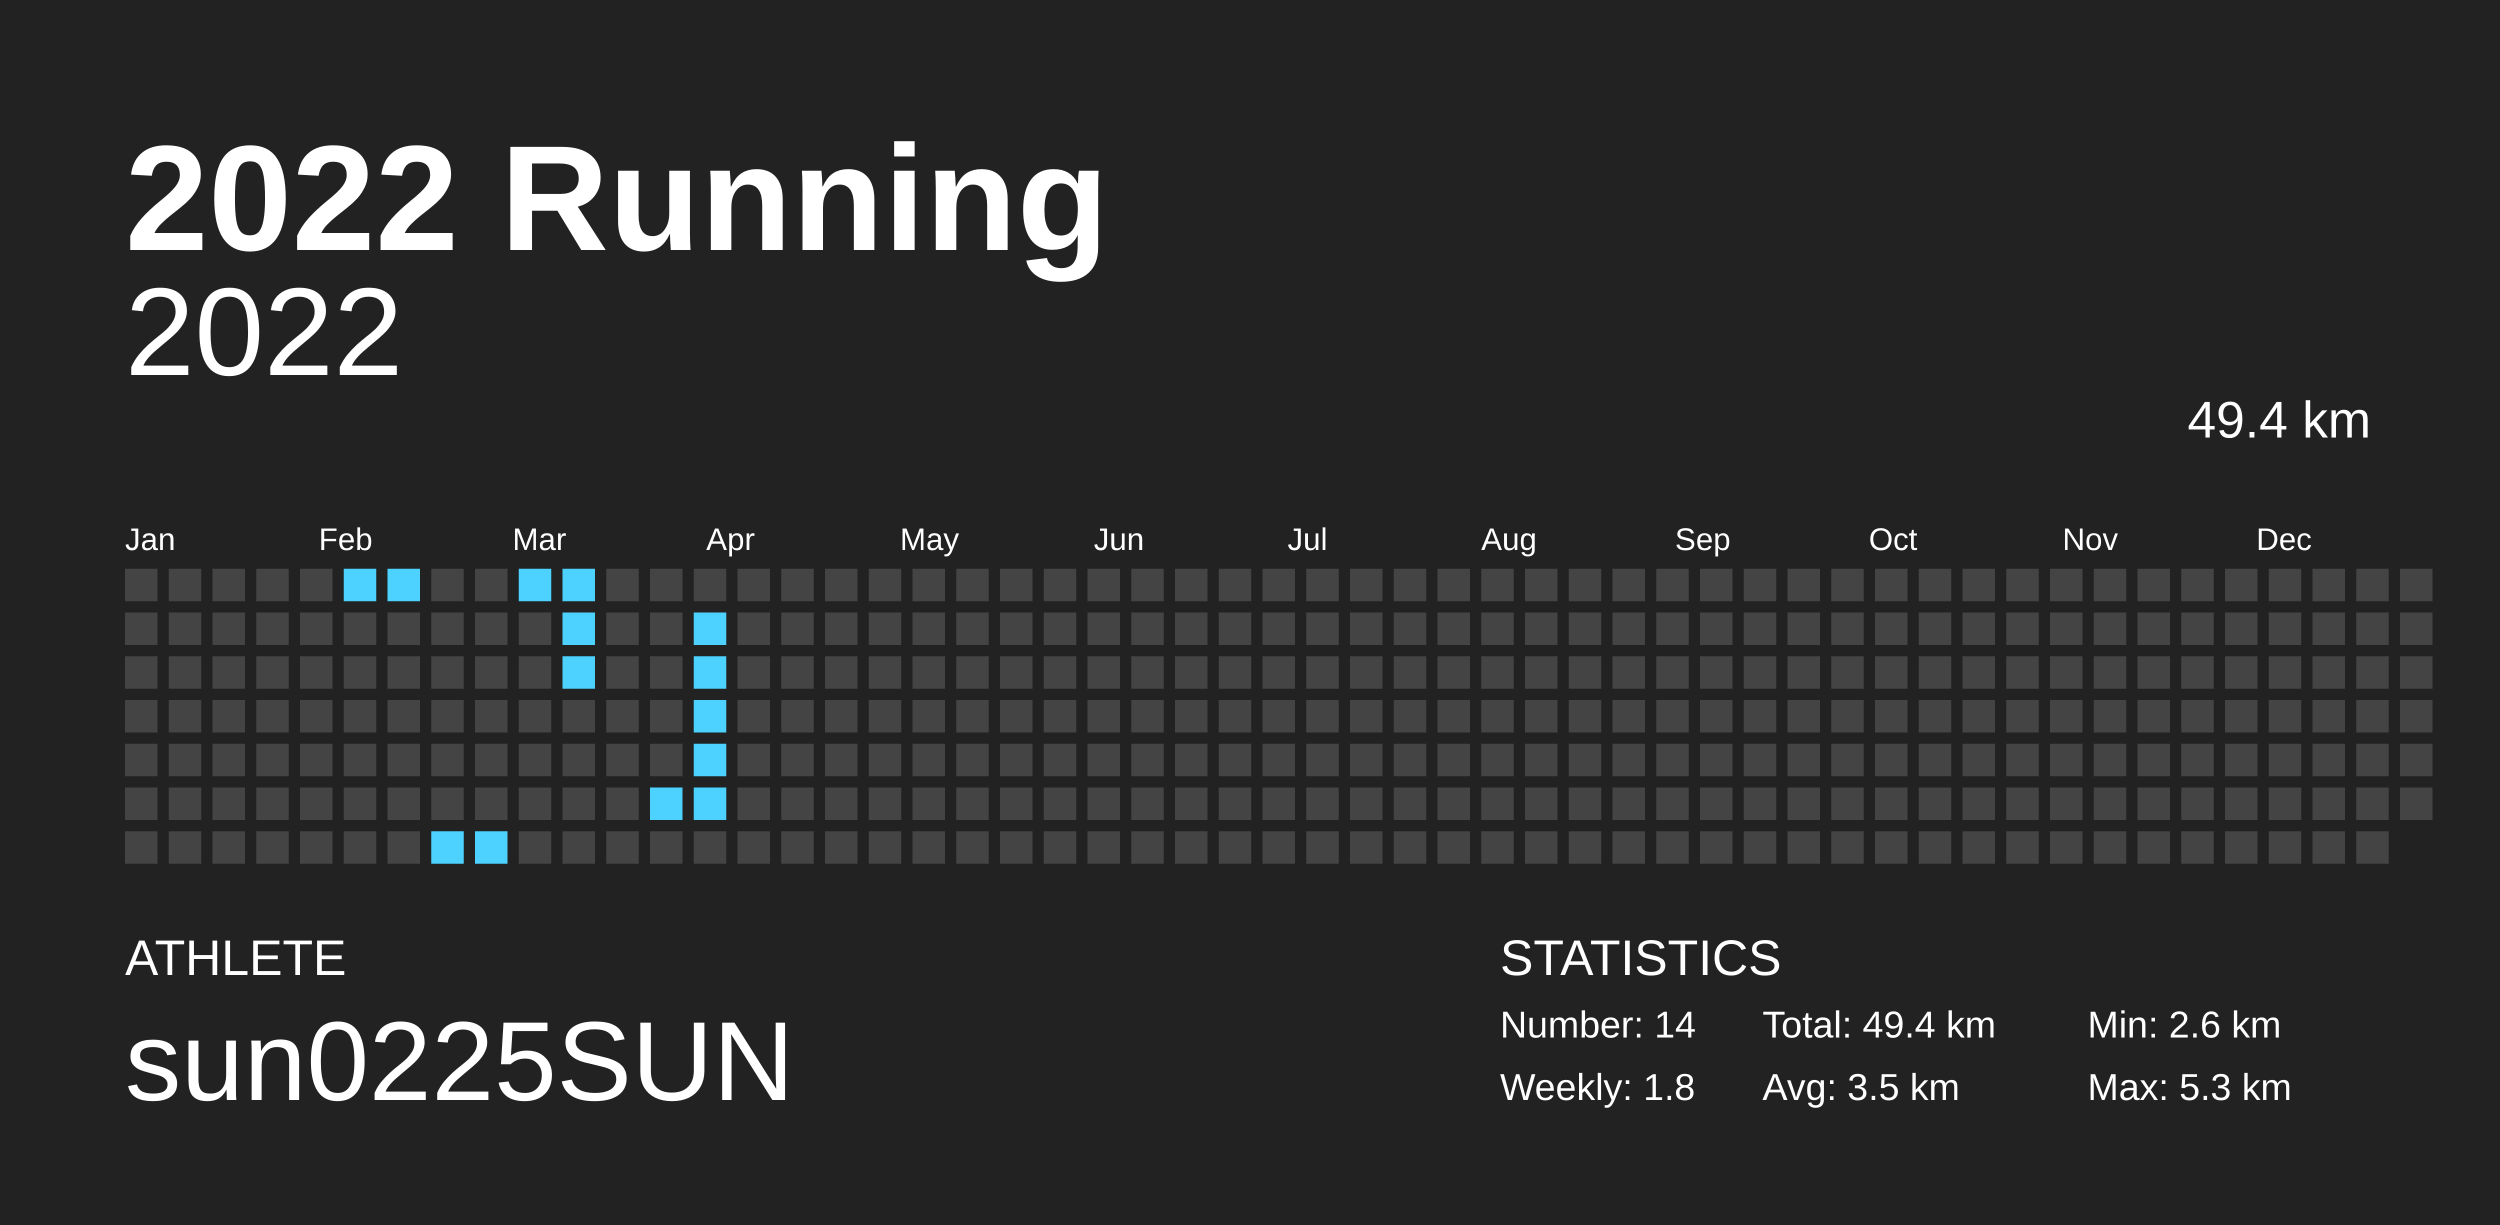
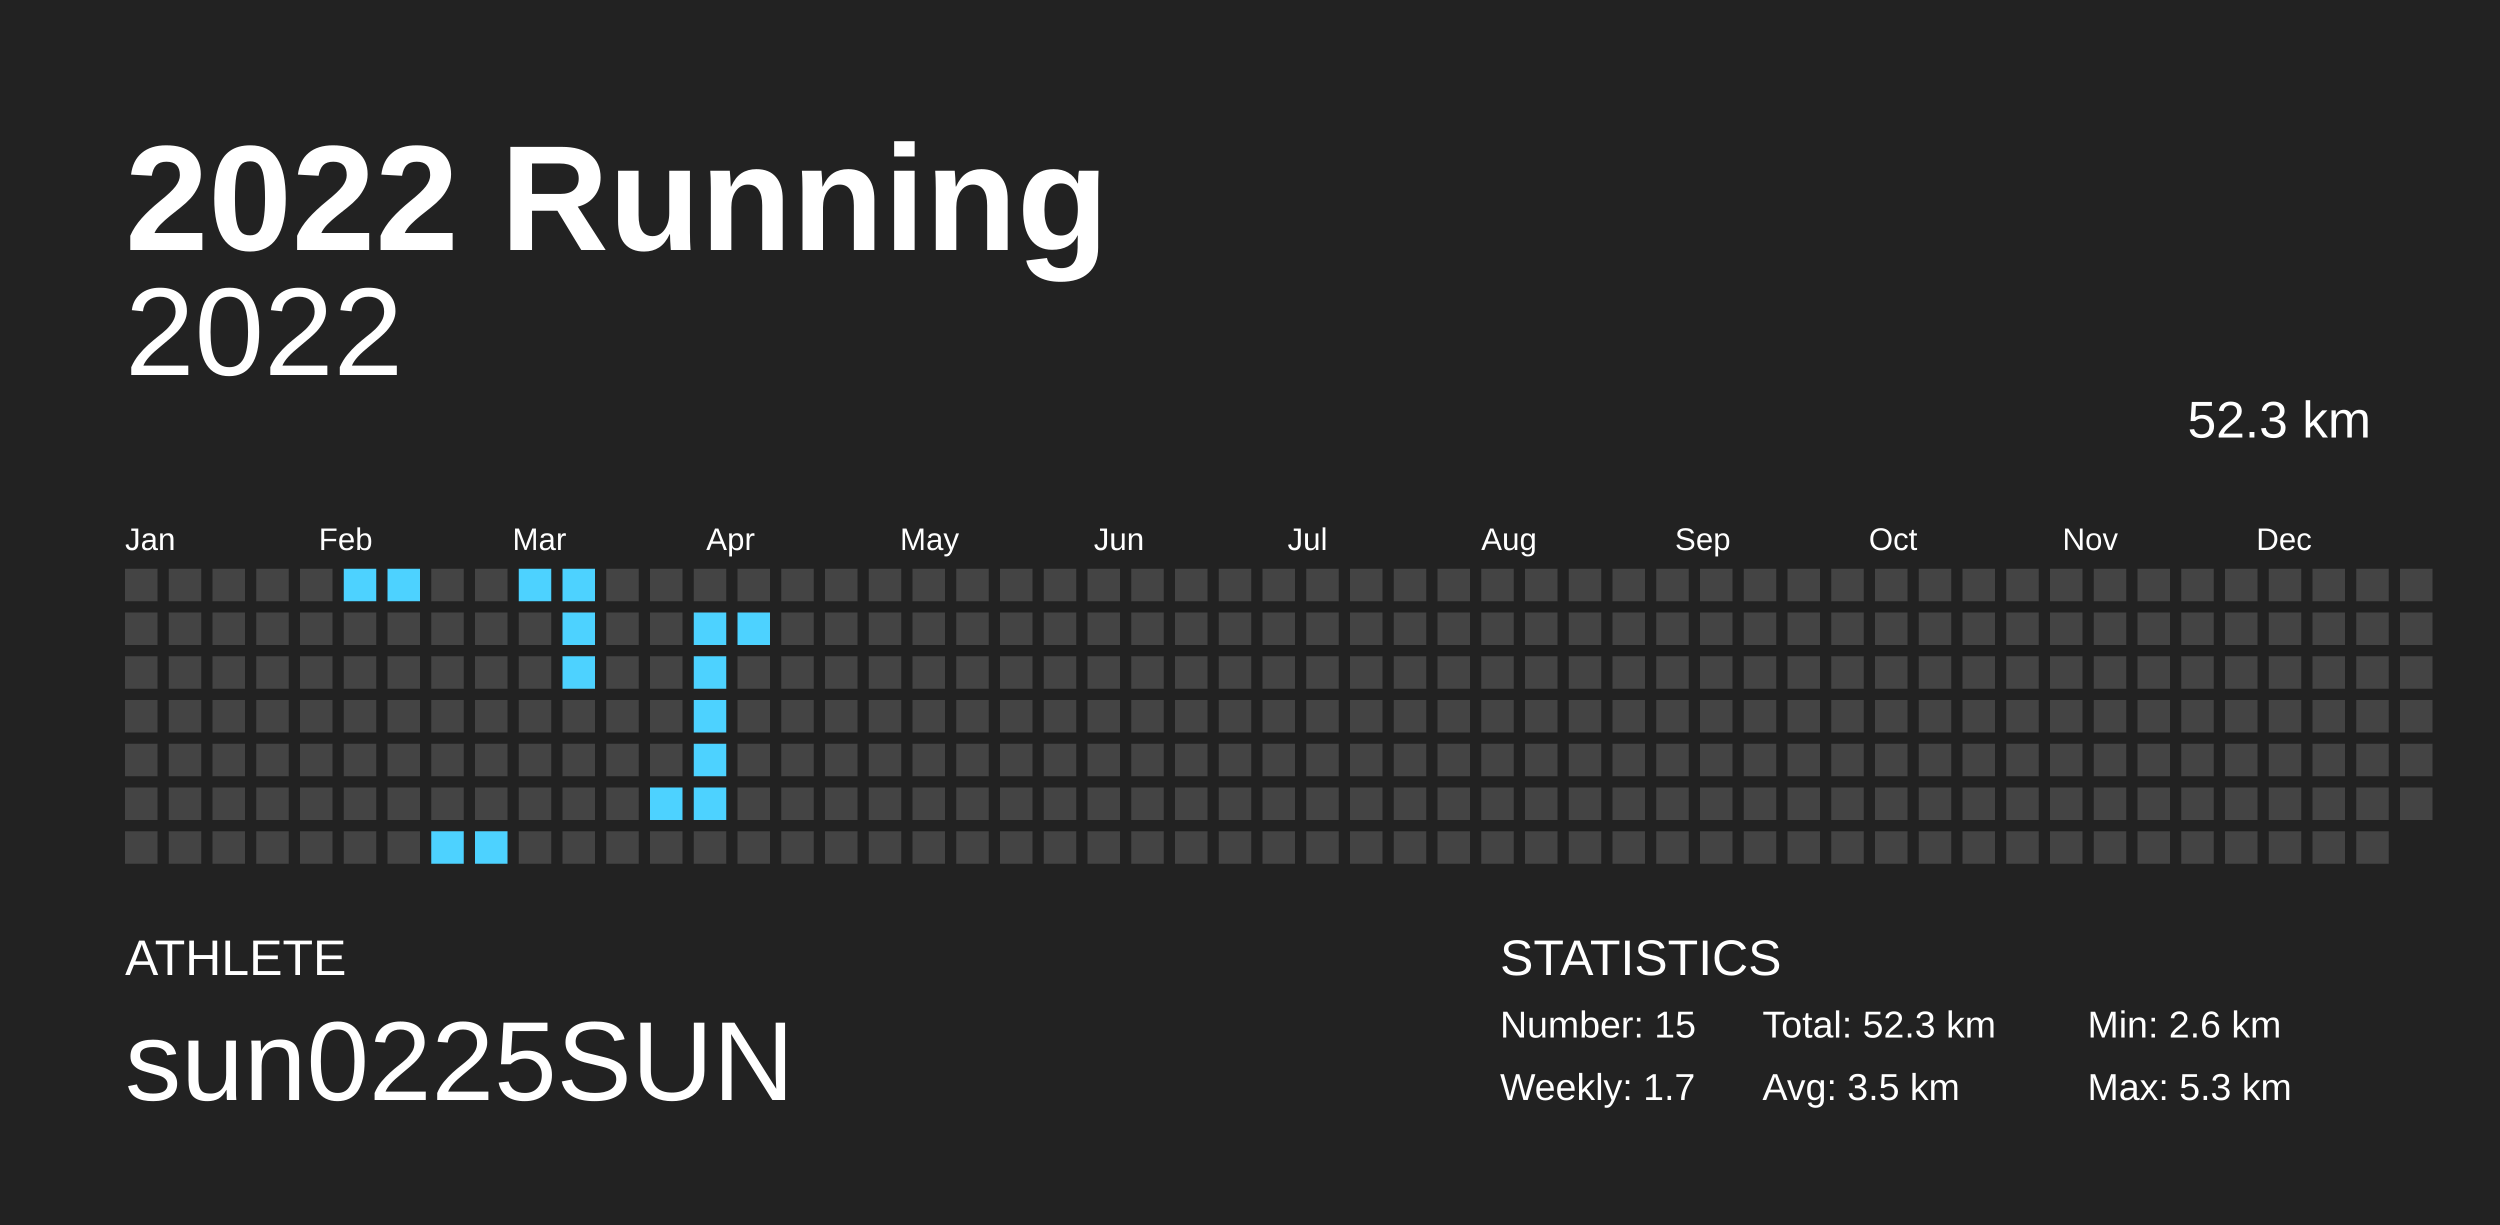
<svg xmlns="http://www.w3.org/2000/svg" baseProfile="full" height="98mm" version="1.1" viewBox="0,0,200,98" width="200mm">
  <defs />
  <rect fill="#222222" height="98" width="200" x="0" y="0" />
  <text fill="#FFFFFF" style="font-size:12px; font-family:Arial; font-weight:bold;" x="10" y="20">2022 Running</text>
  <text fill="#FFFFFF" style="font-size:4px; font-family:Arial" x="10" y="78">ATHLETE</text>
  <text fill="#FFFFFF" style="font-size:9px; font-family:Arial" x="10" y="88">sun0225SUN</text>
  <text fill="#FFFFFF" style="font-size:4px; font-family:Arial" x="120" y="78">STATISTICS</text>
-   <text fill="#FFFFFF" style="font-size:3px; font-family:Arial" x="120" y="83">Number: 14</text>
-   <text fill="#FFFFFF" style="font-size:3px; font-family:Arial" x="120" y="88">Weekly: 1.8</text>
-   <text fill="#FFFFFF" style="font-size:3px; font-family:Arial" x="141" y="83">Total: 49.4 km</text>
+   <text fill="#FFFFFF" style="font-size:3px; font-family:Arial" x="120" y="83">Number: 15</text>
+   <text fill="#FFFFFF" style="font-size:3px; font-family:Arial" x="120" y="88">Weekly: 1.7</text>
+   <text fill="#FFFFFF" style="font-size:3px; font-family:Arial" x="141" y="83">Total: 52.3 km</text>
  <text fill="#FFFFFF" style="font-size:3px; font-family:Arial" x="141" y="88">Avg: 3.5 km</text>
  <text fill="#FFFFFF" style="font-size:3px; font-family:Arial" x="167" y="83">Min: 2.6 km</text>
  <text fill="#FFFFFF" style="font-size:3px; font-family:Arial" x="167" y="88">Max: 5.3 km</text>
  <text alignment-baseline="hanging" fill="#FFFFFF" style="font-size:10.0px; font-family:Arial;" x="10" y="30">2022</text>
-   <text alignment-baseline="hanging" fill="#FFFFFF" style="font-size:4.125px; font-family:Arial;" x="175" y="35">49.4 km</text>
+   <text alignment-baseline="hanging" fill="#FFFFFF" style="font-size:4.125px; font-family:Arial;" x="175" y="35">52.3 km</text>
  <text fill="#FFFFFF" style="font-size:2.5px; font-family:Arial" x="10.0" y="44">Jan</text>
  <text fill="#FFFFFF" style="font-size:2.5px; font-family:Arial" x="25.5" y="44">Feb</text>
  <text fill="#FFFFFF" style="font-size:2.5px; font-family:Arial" x="41.0" y="44">Mar</text>
  <text fill="#FFFFFF" style="font-size:2.5px; font-family:Arial" x="56.5" y="44">Apr</text>
  <text fill="#FFFFFF" style="font-size:2.5px; font-family:Arial" x="72.0" y="44">May</text>
  <text fill="#FFFFFF" style="font-size:2.5px; font-family:Arial" x="87.5" y="44">Jun</text>
  <text fill="#FFFFFF" style="font-size:2.5px; font-family:Arial" x="103.0" y="44">Jul</text>
  <text fill="#FFFFFF" style="font-size:2.5px; font-family:Arial" x="118.5" y="44">Aug</text>
  <text fill="#FFFFFF" style="font-size:2.5px; font-family:Arial" x="134.0" y="44">Sep</text>
  <text fill="#FFFFFF" style="font-size:2.5px; font-family:Arial" x="149.5" y="44">Oct</text>
  <text fill="#FFFFFF" style="font-size:2.5px; font-family:Arial" x="165.0" y="44">Nov</text>
  <text fill="#FFFFFF" style="font-size:2.5px; font-family:Arial" x="180.5" y="44">Dec</text>
  <rect fill="#444444" height="2.6" width="2.6" x="10.0" y="45.5" />
  <rect fill="#444444" height="2.6" width="2.6" x="10.0" y="49.0" />
  <rect fill="#444444" height="2.6" width="2.6" x="10.0" y="52.5" />
  <rect fill="#444444" height="2.6" width="2.6" x="10.0" y="56.0" />
  <rect fill="#444444" height="2.6" width="2.6" x="10.0" y="59.5" />
  <rect fill="#444444" height="2.6" width="2.6" x="10.0" y="63.0" />
  <rect fill="#444444" height="2.6" width="2.6" x="10.0" y="66.5" />
  <rect fill="#444444" height="2.6" width="2.6" x="13.5" y="45.5" />
  <rect fill="#444444" height="2.6" width="2.6" x="13.5" y="49.0" />
  <rect fill="#444444" height="2.6" width="2.6" x="13.5" y="52.5" />
  <rect fill="#444444" height="2.6" width="2.6" x="13.5" y="56.0" />
  <rect fill="#444444" height="2.6" width="2.6" x="13.5" y="59.5" />
  <rect fill="#444444" height="2.6" width="2.6" x="13.5" y="63.0" />
  <rect fill="#444444" height="2.6" width="2.6" x="13.5" y="66.5" />
  <rect fill="#444444" height="2.6" width="2.6" x="17.0" y="45.5" />
  <rect fill="#444444" height="2.6" width="2.6" x="17.0" y="49.0" />
  <rect fill="#444444" height="2.6" width="2.6" x="17.0" y="52.5" />
  <rect fill="#444444" height="2.6" width="2.6" x="17.0" y="56.0" />
  <rect fill="#444444" height="2.6" width="2.6" x="17.0" y="59.5" />
  <rect fill="#444444" height="2.6" width="2.6" x="17.0" y="63.0" />
  <rect fill="#444444" height="2.6" width="2.6" x="17.0" y="66.5" />
  <rect fill="#444444" height="2.6" width="2.6" x="20.5" y="45.5" />
  <rect fill="#444444" height="2.6" width="2.6" x="20.5" y="49.0" />
  <rect fill="#444444" height="2.6" width="2.6" x="20.5" y="52.5" />
  <rect fill="#444444" height="2.6" width="2.6" x="20.5" y="56.0" />
  <rect fill="#444444" height="2.6" width="2.6" x="20.5" y="59.5" />
  <rect fill="#444444" height="2.6" width="2.6" x="20.5" y="63.0" />
  <rect fill="#444444" height="2.6" width="2.6" x="20.5" y="66.5" />
  <rect fill="#444444" height="2.6" width="2.6" x="24.0" y="45.5" />
  <rect fill="#444444" height="2.6" width="2.6" x="24.0" y="49.0" />
  <rect fill="#444444" height="2.6" width="2.6" x="24.0" y="52.5" />
  <rect fill="#444444" height="2.6" width="2.6" x="24.0" y="56.0" />
  <rect fill="#444444" height="2.6" width="2.6" x="24.0" y="59.5" />
  <rect fill="#444444" height="2.6" width="2.6" x="24.0" y="63.0" />
  <rect fill="#444444" height="2.6" width="2.6" x="24.0" y="66.5" />
  <rect fill="#4dd2ff" height="2.6" width="2.6" x="27.5" y="45.5" />
  <rect fill="#444444" height="2.6" width="2.6" x="27.5" y="49.0" />
  <rect fill="#444444" height="2.6" width="2.6" x="27.5" y="52.5" />
  <rect fill="#444444" height="2.6" width="2.6" x="27.5" y="56.0" />
  <rect fill="#444444" height="2.6" width="2.6" x="27.5" y="59.5" />
  <rect fill="#444444" height="2.6" width="2.6" x="27.5" y="63.0" />
  <rect fill="#444444" height="2.6" width="2.6" x="27.5" y="66.5" />
  <rect fill="#4dd2ff" height="2.6" width="2.6" x="31.0" y="45.5" />
  <rect fill="#444444" height="2.6" width="2.6" x="31.0" y="49.0" />
  <rect fill="#444444" height="2.6" width="2.6" x="31.0" y="52.5" />
  <rect fill="#444444" height="2.6" width="2.6" x="31.0" y="56.0" />
  <rect fill="#444444" height="2.6" width="2.6" x="31.0" y="59.5" />
  <rect fill="#444444" height="2.6" width="2.6" x="31.0" y="63.0" />
  <rect fill="#444444" height="2.6" width="2.6" x="31.0" y="66.5" />
  <rect fill="#444444" height="2.6" width="2.6" x="34.5" y="45.5" />
  <rect fill="#444444" height="2.6" width="2.6" x="34.5" y="49.0" />
  <rect fill="#444444" height="2.6" width="2.6" x="34.5" y="52.5" />
  <rect fill="#444444" height="2.6" width="2.6" x="34.5" y="56.0" />
  <rect fill="#444444" height="2.6" width="2.6" x="34.5" y="59.5" />
  <rect fill="#444444" height="2.6" width="2.6" x="34.5" y="63.0" />
  <rect fill="#4dd2ff" height="2.6" width="2.6" x="34.5" y="66.5" />
  <rect fill="#444444" height="2.6" width="2.6" x="38.0" y="45.5" />
  <rect fill="#444444" height="2.6" width="2.6" x="38.0" y="49.0" />
  <rect fill="#444444" height="2.6" width="2.6" x="38.0" y="52.5" />
  <rect fill="#444444" height="2.6" width="2.6" x="38.0" y="56.0" />
  <rect fill="#444444" height="2.6" width="2.6" x="38.0" y="59.5" />
  <rect fill="#444444" height="2.6" width="2.6" x="38.0" y="63.0" />
  <rect fill="#4dd2ff" height="2.6" width="2.6" x="38.0" y="66.5" />
  <rect fill="#4dd2ff" height="2.6" width="2.6" x="41.5" y="45.5" />
  <rect fill="#444444" height="2.6" width="2.6" x="41.5" y="49.0" />
  <rect fill="#444444" height="2.6" width="2.6" x="41.5" y="52.5" />
  <rect fill="#444444" height="2.6" width="2.6" x="41.5" y="56.0" />
  <rect fill="#444444" height="2.6" width="2.6" x="41.5" y="59.5" />
  <rect fill="#444444" height="2.6" width="2.6" x="41.5" y="63.0" />
  <rect fill="#444444" height="2.6" width="2.6" x="41.5" y="66.5" />
  <rect fill="#4dd2ff" height="2.6" width="2.6" x="45.0" y="45.5" />
  <rect fill="#4dd2ff" height="2.6" width="2.6" x="45.0" y="49.0" />
  <rect fill="#4dd2ff" height="2.6" width="2.6" x="45.0" y="52.5" />
  <rect fill="#444444" height="2.6" width="2.6" x="45.0" y="56.0" />
  <rect fill="#444444" height="2.6" width="2.6" x="45.0" y="59.5" />
  <rect fill="#444444" height="2.6" width="2.6" x="45.0" y="63.0" />
  <rect fill="#444444" height="2.6" width="2.6" x="45.0" y="66.5" />
  <rect fill="#444444" height="2.6" width="2.6" x="48.5" y="45.5" />
  <rect fill="#444444" height="2.6" width="2.6" x="48.5" y="49.0" />
  <rect fill="#444444" height="2.6" width="2.6" x="48.5" y="52.5" />
  <rect fill="#444444" height="2.6" width="2.6" x="48.5" y="56.0" />
  <rect fill="#444444" height="2.6" width="2.6" x="48.5" y="59.5" />
  <rect fill="#444444" height="2.6" width="2.6" x="48.5" y="63.0" />
  <rect fill="#444444" height="2.6" width="2.6" x="48.5" y="66.5" />
  <rect fill="#444444" height="2.6" width="2.6" x="52.0" y="45.5" />
  <rect fill="#444444" height="2.6" width="2.6" x="52.0" y="49.0" />
  <rect fill="#444444" height="2.6" width="2.6" x="52.0" y="52.5" />
  <rect fill="#444444" height="2.6" width="2.6" x="52.0" y="56.0" />
  <rect fill="#444444" height="2.6" width="2.6" x="52.0" y="59.5" />
  <rect fill="#4dd2ff" height="2.6" width="2.6" x="52.0" y="63.0" />
  <rect fill="#444444" height="2.6" width="2.6" x="52.0" y="66.5" />
  <rect fill="#444444" height="2.6" width="2.6" x="55.5" y="45.5" />
  <rect fill="#4dd2ff" height="2.6" width="2.6" x="55.5" y="49.0" />
  <rect fill="#4dd2ff" height="2.6" width="2.6" x="55.5" y="52.5" />
  <rect fill="#4dd2ff" height="2.6" width="2.6" x="55.5" y="56.0" />
  <rect fill="#4dd2ff" height="2.6" width="2.6" x="55.5" y="59.5" />
  <rect fill="#4dd2ff" height="2.6" width="2.6" x="55.5" y="63.0" />
  <rect fill="#444444" height="2.6" width="2.6" x="55.5" y="66.5" />
  <rect fill="#444444" height="2.6" width="2.6" x="59.0" y="45.5" />
-   <rect fill="#444444" height="2.6" width="2.6" x="59.0" y="49.0" />
+   <rect fill="#4dd2ff" height="2.6" width="2.6" x="59.0" y="49.0" />
  <rect fill="#444444" height="2.6" width="2.6" x="59.0" y="52.5" />
  <rect fill="#444444" height="2.6" width="2.6" x="59.0" y="56.0" />
  <rect fill="#444444" height="2.6" width="2.6" x="59.0" y="59.5" />
  <rect fill="#444444" height="2.6" width="2.6" x="59.0" y="63.0" />
  <rect fill="#444444" height="2.6" width="2.6" x="59.0" y="66.5" />
  <rect fill="#444444" height="2.6" width="2.6" x="62.5" y="45.5" />
  <rect fill="#444444" height="2.6" width="2.6" x="62.5" y="49.0" />
  <rect fill="#444444" height="2.6" width="2.6" x="62.5" y="52.5" />
  <rect fill="#444444" height="2.6" width="2.6" x="62.5" y="56.0" />
  <rect fill="#444444" height="2.6" width="2.6" x="62.5" y="59.5" />
  <rect fill="#444444" height="2.6" width="2.6" x="62.5" y="63.0" />
  <rect fill="#444444" height="2.6" width="2.6" x="62.5" y="66.5" />
  <rect fill="#444444" height="2.6" width="2.6" x="66.0" y="45.5" />
  <rect fill="#444444" height="2.6" width="2.6" x="66.0" y="49.0" />
  <rect fill="#444444" height="2.6" width="2.6" x="66.0" y="52.5" />
  <rect fill="#444444" height="2.6" width="2.6" x="66.0" y="56.0" />
  <rect fill="#444444" height="2.6" width="2.6" x="66.0" y="59.5" />
  <rect fill="#444444" height="2.6" width="2.6" x="66.0" y="63.0" />
  <rect fill="#444444" height="2.6" width="2.6" x="66.0" y="66.5" />
  <rect fill="#444444" height="2.6" width="2.6" x="69.5" y="45.5" />
  <rect fill="#444444" height="2.6" width="2.6" x="69.5" y="49.0" />
  <rect fill="#444444" height="2.6" width="2.6" x="69.5" y="52.5" />
  <rect fill="#444444" height="2.6" width="2.6" x="69.5" y="56.0" />
  <rect fill="#444444" height="2.6" width="2.6" x="69.5" y="59.5" />
  <rect fill="#444444" height="2.6" width="2.6" x="69.5" y="63.0" />
  <rect fill="#444444" height="2.6" width="2.6" x="69.5" y="66.5" />
  <rect fill="#444444" height="2.6" width="2.6" x="73.0" y="45.5" />
  <rect fill="#444444" height="2.6" width="2.6" x="73.0" y="49.0" />
  <rect fill="#444444" height="2.6" width="2.6" x="73.0" y="52.5" />
  <rect fill="#444444" height="2.6" width="2.6" x="73.0" y="56.0" />
  <rect fill="#444444" height="2.6" width="2.6" x="73.0" y="59.5" />
  <rect fill="#444444" height="2.6" width="2.6" x="73.0" y="63.0" />
  <rect fill="#444444" height="2.6" width="2.6" x="73.0" y="66.5" />
  <rect fill="#444444" height="2.6" width="2.6" x="76.5" y="45.5" />
  <rect fill="#444444" height="2.6" width="2.6" x="76.5" y="49.0" />
  <rect fill="#444444" height="2.6" width="2.6" x="76.5" y="52.5" />
  <rect fill="#444444" height="2.6" width="2.6" x="76.5" y="56.0" />
  <rect fill="#444444" height="2.6" width="2.6" x="76.5" y="59.5" />
  <rect fill="#444444" height="2.6" width="2.6" x="76.5" y="63.0" />
  <rect fill="#444444" height="2.6" width="2.6" x="76.5" y="66.5" />
  <rect fill="#444444" height="2.6" width="2.6" x="80.0" y="45.5" />
  <rect fill="#444444" height="2.6" width="2.6" x="80.0" y="49.0" />
  <rect fill="#444444" height="2.6" width="2.6" x="80.0" y="52.5" />
  <rect fill="#444444" height="2.6" width="2.6" x="80.0" y="56.0" />
  <rect fill="#444444" height="2.6" width="2.6" x="80.0" y="59.5" />
  <rect fill="#444444" height="2.6" width="2.6" x="80.0" y="63.0" />
  <rect fill="#444444" height="2.6" width="2.6" x="80.0" y="66.5" />
  <rect fill="#444444" height="2.6" width="2.6" x="83.5" y="45.5" />
  <rect fill="#444444" height="2.6" width="2.6" x="83.5" y="49.0" />
  <rect fill="#444444" height="2.6" width="2.6" x="83.5" y="52.5" />
  <rect fill="#444444" height="2.6" width="2.6" x="83.5" y="56.0" />
  <rect fill="#444444" height="2.6" width="2.6" x="83.5" y="59.5" />
  <rect fill="#444444" height="2.6" width="2.6" x="83.5" y="63.0" />
  <rect fill="#444444" height="2.6" width="2.6" x="83.5" y="66.5" />
  <rect fill="#444444" height="2.6" width="2.6" x="87.0" y="45.5" />
  <rect fill="#444444" height="2.6" width="2.6" x="87.0" y="49.0" />
  <rect fill="#444444" height="2.6" width="2.6" x="87.0" y="52.5" />
  <rect fill="#444444" height="2.6" width="2.6" x="87.0" y="56.0" />
  <rect fill="#444444" height="2.6" width="2.6" x="87.0" y="59.5" />
  <rect fill="#444444" height="2.6" width="2.6" x="87.0" y="63.0" />
  <rect fill="#444444" height="2.6" width="2.6" x="87.0" y="66.5" />
  <rect fill="#444444" height="2.6" width="2.6" x="90.5" y="45.5" />
  <rect fill="#444444" height="2.6" width="2.6" x="90.5" y="49.0" />
  <rect fill="#444444" height="2.6" width="2.6" x="90.5" y="52.5" />
  <rect fill="#444444" height="2.6" width="2.6" x="90.5" y="56.0" />
  <rect fill="#444444" height="2.6" width="2.6" x="90.5" y="59.5" />
  <rect fill="#444444" height="2.6" width="2.6" x="90.5" y="63.0" />
  <rect fill="#444444" height="2.6" width="2.6" x="90.5" y="66.5" />
  <rect fill="#444444" height="2.6" width="2.6" x="94.0" y="45.5" />
  <rect fill="#444444" height="2.6" width="2.6" x="94.0" y="49.0" />
  <rect fill="#444444" height="2.6" width="2.6" x="94.0" y="52.5" />
  <rect fill="#444444" height="2.6" width="2.6" x="94.0" y="56.0" />
  <rect fill="#444444" height="2.6" width="2.6" x="94.0" y="59.5" />
  <rect fill="#444444" height="2.6" width="2.6" x="94.0" y="63.0" />
  <rect fill="#444444" height="2.6" width="2.6" x="94.0" y="66.5" />
  <rect fill="#444444" height="2.6" width="2.6" x="97.5" y="45.5" />
  <rect fill="#444444" height="2.6" width="2.6" x="97.5" y="49.0" />
  <rect fill="#444444" height="2.6" width="2.6" x="97.5" y="52.5" />
  <rect fill="#444444" height="2.6" width="2.6" x="97.5" y="56.0" />
  <rect fill="#444444" height="2.6" width="2.6" x="97.5" y="59.5" />
  <rect fill="#444444" height="2.6" width="2.6" x="97.5" y="63.0" />
  <rect fill="#444444" height="2.6" width="2.6" x="97.5" y="66.5" />
  <rect fill="#444444" height="2.6" width="2.6" x="101.0" y="45.5" />
  <rect fill="#444444" height="2.6" width="2.6" x="101.0" y="49.0" />
  <rect fill="#444444" height="2.6" width="2.6" x="101.0" y="52.5" />
  <rect fill="#444444" height="2.6" width="2.6" x="101.0" y="56.0" />
  <rect fill="#444444" height="2.6" width="2.6" x="101.0" y="59.5" />
  <rect fill="#444444" height="2.6" width="2.6" x="101.0" y="63.0" />
  <rect fill="#444444" height="2.6" width="2.6" x="101.0" y="66.5" />
  <rect fill="#444444" height="2.6" width="2.6" x="104.5" y="45.5" />
  <rect fill="#444444" height="2.6" width="2.6" x="104.5" y="49.0" />
  <rect fill="#444444" height="2.6" width="2.6" x="104.5" y="52.5" />
  <rect fill="#444444" height="2.6" width="2.6" x="104.5" y="56.0" />
  <rect fill="#444444" height="2.6" width="2.6" x="104.5" y="59.5" />
  <rect fill="#444444" height="2.6" width="2.6" x="104.5" y="63.0" />
  <rect fill="#444444" height="2.6" width="2.6" x="104.5" y="66.5" />
  <rect fill="#444444" height="2.6" width="2.6" x="108.0" y="45.5" />
  <rect fill="#444444" height="2.6" width="2.6" x="108.0" y="49.0" />
  <rect fill="#444444" height="2.6" width="2.6" x="108.0" y="52.5" />
  <rect fill="#444444" height="2.6" width="2.6" x="108.0" y="56.0" />
  <rect fill="#444444" height="2.6" width="2.6" x="108.0" y="59.5" />
  <rect fill="#444444" height="2.6" width="2.6" x="108.0" y="63.0" />
  <rect fill="#444444" height="2.6" width="2.6" x="108.0" y="66.5" />
  <rect fill="#444444" height="2.6" width="2.6" x="111.5" y="45.5" />
  <rect fill="#444444" height="2.6" width="2.6" x="111.5" y="49.0" />
  <rect fill="#444444" height="2.6" width="2.6" x="111.5" y="52.5" />
  <rect fill="#444444" height="2.6" width="2.6" x="111.5" y="56.0" />
  <rect fill="#444444" height="2.6" width="2.6" x="111.5" y="59.5" />
  <rect fill="#444444" height="2.6" width="2.6" x="111.5" y="63.0" />
  <rect fill="#444444" height="2.6" width="2.6" x="111.5" y="66.5" />
  <rect fill="#444444" height="2.6" width="2.6" x="115.0" y="45.5" />
  <rect fill="#444444" height="2.6" width="2.6" x="115.0" y="49.0" />
  <rect fill="#444444" height="2.6" width="2.6" x="115.0" y="52.5" />
  <rect fill="#444444" height="2.6" width="2.6" x="115.0" y="56.0" />
  <rect fill="#444444" height="2.6" width="2.6" x="115.0" y="59.5" />
  <rect fill="#444444" height="2.6" width="2.6" x="115.0" y="63.0" />
  <rect fill="#444444" height="2.6" width="2.6" x="115.0" y="66.5" />
  <rect fill="#444444" height="2.6" width="2.6" x="118.5" y="45.5" />
  <rect fill="#444444" height="2.6" width="2.6" x="118.5" y="49.0" />
  <rect fill="#444444" height="2.6" width="2.6" x="118.5" y="52.5" />
  <rect fill="#444444" height="2.6" width="2.6" x="118.5" y="56.0" />
  <rect fill="#444444" height="2.6" width="2.6" x="118.5" y="59.5" />
  <rect fill="#444444" height="2.6" width="2.6" x="118.5" y="63.0" />
  <rect fill="#444444" height="2.6" width="2.6" x="118.5" y="66.5" />
  <rect fill="#444444" height="2.6" width="2.6" x="122.0" y="45.5" />
  <rect fill="#444444" height="2.6" width="2.6" x="122.0" y="49.0" />
  <rect fill="#444444" height="2.6" width="2.6" x="122.0" y="52.5" />
  <rect fill="#444444" height="2.6" width="2.6" x="122.0" y="56.0" />
  <rect fill="#444444" height="2.6" width="2.6" x="122.0" y="59.5" />
  <rect fill="#444444" height="2.6" width="2.6" x="122.0" y="63.0" />
  <rect fill="#444444" height="2.6" width="2.6" x="122.0" y="66.5" />
  <rect fill="#444444" height="2.6" width="2.6" x="125.5" y="45.5" />
  <rect fill="#444444" height="2.6" width="2.6" x="125.5" y="49.0" />
  <rect fill="#444444" height="2.6" width="2.6" x="125.5" y="52.5" />
  <rect fill="#444444" height="2.6" width="2.6" x="125.5" y="56.0" />
  <rect fill="#444444" height="2.6" width="2.6" x="125.5" y="59.5" />
  <rect fill="#444444" height="2.6" width="2.6" x="125.5" y="63.0" />
  <rect fill="#444444" height="2.6" width="2.6" x="125.5" y="66.5" />
  <rect fill="#444444" height="2.6" width="2.6" x="129.0" y="45.5" />
  <rect fill="#444444" height="2.6" width="2.6" x="129.0" y="49.0" />
  <rect fill="#444444" height="2.6" width="2.6" x="129.0" y="52.5" />
  <rect fill="#444444" height="2.6" width="2.6" x="129.0" y="56.0" />
  <rect fill="#444444" height="2.6" width="2.6" x="129.0" y="59.5" />
  <rect fill="#444444" height="2.6" width="2.6" x="129.0" y="63.0" />
  <rect fill="#444444" height="2.6" width="2.6" x="129.0" y="66.5" />
  <rect fill="#444444" height="2.6" width="2.6" x="132.5" y="45.5" />
  <rect fill="#444444" height="2.6" width="2.6" x="132.5" y="49.0" />
  <rect fill="#444444" height="2.6" width="2.6" x="132.5" y="52.5" />
  <rect fill="#444444" height="2.6" width="2.6" x="132.5" y="56.0" />
  <rect fill="#444444" height="2.6" width="2.6" x="132.5" y="59.5" />
  <rect fill="#444444" height="2.6" width="2.6" x="132.5" y="63.0" />
  <rect fill="#444444" height="2.6" width="2.6" x="132.5" y="66.5" />
  <rect fill="#444444" height="2.6" width="2.6" x="136.0" y="45.5" />
  <rect fill="#444444" height="2.6" width="2.6" x="136.0" y="49.0" />
  <rect fill="#444444" height="2.6" width="2.6" x="136.0" y="52.5" />
  <rect fill="#444444" height="2.6" width="2.6" x="136.0" y="56.0" />
  <rect fill="#444444" height="2.6" width="2.6" x="136.0" y="59.5" />
  <rect fill="#444444" height="2.6" width="2.6" x="136.0" y="63.0" />
  <rect fill="#444444" height="2.6" width="2.6" x="136.0" y="66.5" />
  <rect fill="#444444" height="2.6" width="2.6" x="139.5" y="45.5" />
  <rect fill="#444444" height="2.6" width="2.6" x="139.5" y="49.0" />
  <rect fill="#444444" height="2.6" width="2.6" x="139.5" y="52.5" />
  <rect fill="#444444" height="2.6" width="2.6" x="139.5" y="56.0" />
  <rect fill="#444444" height="2.6" width="2.6" x="139.5" y="59.5" />
  <rect fill="#444444" height="2.6" width="2.6" x="139.5" y="63.0" />
  <rect fill="#444444" height="2.6" width="2.6" x="139.5" y="66.5" />
  <rect fill="#444444" height="2.6" width="2.6" x="143.0" y="45.5" />
  <rect fill="#444444" height="2.6" width="2.6" x="143.0" y="49.0" />
  <rect fill="#444444" height="2.6" width="2.6" x="143.0" y="52.5" />
  <rect fill="#444444" height="2.6" width="2.6" x="143.0" y="56.0" />
  <rect fill="#444444" height="2.6" width="2.6" x="143.0" y="59.5" />
  <rect fill="#444444" height="2.6" width="2.6" x="143.0" y="63.0" />
  <rect fill="#444444" height="2.6" width="2.6" x="143.0" y="66.5" />
  <rect fill="#444444" height="2.6" width="2.6" x="146.5" y="45.5" />
  <rect fill="#444444" height="2.6" width="2.6" x="146.5" y="49.0" />
  <rect fill="#444444" height="2.6" width="2.6" x="146.5" y="52.5" />
  <rect fill="#444444" height="2.6" width="2.6" x="146.5" y="56.0" />
  <rect fill="#444444" height="2.6" width="2.6" x="146.5" y="59.5" />
  <rect fill="#444444" height="2.6" width="2.6" x="146.5" y="63.0" />
  <rect fill="#444444" height="2.6" width="2.6" x="146.5" y="66.5" />
  <rect fill="#444444" height="2.6" width="2.6" x="150.0" y="45.5" />
  <rect fill="#444444" height="2.6" width="2.6" x="150.0" y="49.0" />
  <rect fill="#444444" height="2.6" width="2.6" x="150.0" y="52.5" />
  <rect fill="#444444" height="2.6" width="2.6" x="150.0" y="56.0" />
  <rect fill="#444444" height="2.6" width="2.6" x="150.0" y="59.5" />
  <rect fill="#444444" height="2.6" width="2.6" x="150.0" y="63.0" />
  <rect fill="#444444" height="2.6" width="2.6" x="150.0" y="66.5" />
  <rect fill="#444444" height="2.6" width="2.6" x="153.5" y="45.5" />
  <rect fill="#444444" height="2.6" width="2.6" x="153.5" y="49.0" />
  <rect fill="#444444" height="2.6" width="2.6" x="153.5" y="52.5" />
  <rect fill="#444444" height="2.6" width="2.6" x="153.5" y="56.0" />
  <rect fill="#444444" height="2.6" width="2.6" x="153.5" y="59.5" />
  <rect fill="#444444" height="2.6" width="2.6" x="153.5" y="63.0" />
  <rect fill="#444444" height="2.6" width="2.6" x="153.5" y="66.5" />
  <rect fill="#444444" height="2.6" width="2.6" x="157.0" y="45.5" />
  <rect fill="#444444" height="2.6" width="2.6" x="157.0" y="49.0" />
  <rect fill="#444444" height="2.6" width="2.6" x="157.0" y="52.5" />
  <rect fill="#444444" height="2.6" width="2.6" x="157.0" y="56.0" />
  <rect fill="#444444" height="2.6" width="2.6" x="157.0" y="59.5" />
  <rect fill="#444444" height="2.6" width="2.6" x="157.0" y="63.0" />
  <rect fill="#444444" height="2.6" width="2.6" x="157.0" y="66.5" />
  <rect fill="#444444" height="2.6" width="2.6" x="160.5" y="45.5" />
  <rect fill="#444444" height="2.6" width="2.6" x="160.5" y="49.0" />
  <rect fill="#444444" height="2.6" width="2.6" x="160.5" y="52.5" />
  <rect fill="#444444" height="2.6" width="2.6" x="160.5" y="56.0" />
  <rect fill="#444444" height="2.6" width="2.6" x="160.5" y="59.5" />
  <rect fill="#444444" height="2.6" width="2.6" x="160.5" y="63.0" />
  <rect fill="#444444" height="2.6" width="2.6" x="160.5" y="66.5" />
  <rect fill="#444444" height="2.6" width="2.6" x="164.0" y="45.5" />
  <rect fill="#444444" height="2.6" width="2.6" x="164.0" y="49.0" />
  <rect fill="#444444" height="2.6" width="2.6" x="164.0" y="52.5" />
  <rect fill="#444444" height="2.6" width="2.6" x="164.0" y="56.0" />
  <rect fill="#444444" height="2.6" width="2.6" x="164.0" y="59.5" />
  <rect fill="#444444" height="2.6" width="2.6" x="164.0" y="63.0" />
  <rect fill="#444444" height="2.6" width="2.6" x="164.0" y="66.5" />
  <rect fill="#444444" height="2.6" width="2.6" x="167.5" y="45.5" />
  <rect fill="#444444" height="2.6" width="2.6" x="167.5" y="49.0" />
  <rect fill="#444444" height="2.6" width="2.6" x="167.5" y="52.5" />
  <rect fill="#444444" height="2.6" width="2.6" x="167.5" y="56.0" />
  <rect fill="#444444" height="2.6" width="2.6" x="167.5" y="59.5" />
  <rect fill="#444444" height="2.6" width="2.6" x="167.5" y="63.0" />
  <rect fill="#444444" height="2.6" width="2.6" x="167.5" y="66.5" />
  <rect fill="#444444" height="2.6" width="2.6" x="171.0" y="45.5" />
  <rect fill="#444444" height="2.6" width="2.6" x="171.0" y="49.0" />
  <rect fill="#444444" height="2.6" width="2.6" x="171.0" y="52.5" />
  <rect fill="#444444" height="2.6" width="2.6" x="171.0" y="56.0" />
  <rect fill="#444444" height="2.6" width="2.6" x="171.0" y="59.5" />
  <rect fill="#444444" height="2.6" width="2.6" x="171.0" y="63.0" />
  <rect fill="#444444" height="2.6" width="2.6" x="171.0" y="66.5" />
  <rect fill="#444444" height="2.6" width="2.6" x="174.5" y="45.5" />
  <rect fill="#444444" height="2.6" width="2.6" x="174.5" y="49.0" />
  <rect fill="#444444" height="2.6" width="2.6" x="174.5" y="52.5" />
  <rect fill="#444444" height="2.6" width="2.6" x="174.5" y="56.0" />
  <rect fill="#444444" height="2.6" width="2.6" x="174.5" y="59.5" />
  <rect fill="#444444" height="2.6" width="2.6" x="174.5" y="63.0" />
  <rect fill="#444444" height="2.6" width="2.6" x="174.5" y="66.5" />
  <rect fill="#444444" height="2.6" width="2.6" x="178.0" y="45.5" />
  <rect fill="#444444" height="2.6" width="2.6" x="178.0" y="49.0" />
  <rect fill="#444444" height="2.6" width="2.6" x="178.0" y="52.5" />
  <rect fill="#444444" height="2.6" width="2.6" x="178.0" y="56.0" />
  <rect fill="#444444" height="2.6" width="2.6" x="178.0" y="59.5" />
  <rect fill="#444444" height="2.6" width="2.6" x="178.0" y="63.0" />
  <rect fill="#444444" height="2.6" width="2.6" x="178.0" y="66.5" />
  <rect fill="#444444" height="2.6" width="2.6" x="181.5" y="45.5" />
  <rect fill="#444444" height="2.6" width="2.6" x="181.5" y="49.0" />
  <rect fill="#444444" height="2.6" width="2.6" x="181.5" y="52.5" />
  <rect fill="#444444" height="2.6" width="2.6" x="181.5" y="56.0" />
  <rect fill="#444444" height="2.6" width="2.6" x="181.5" y="59.5" />
  <rect fill="#444444" height="2.6" width="2.6" x="181.5" y="63.0" />
  <rect fill="#444444" height="2.6" width="2.6" x="181.5" y="66.5" />
  <rect fill="#444444" height="2.6" width="2.6" x="185.0" y="45.5" />
  <rect fill="#444444" height="2.6" width="2.6" x="185.0" y="49.0" />
  <rect fill="#444444" height="2.6" width="2.6" x="185.0" y="52.5" />
  <rect fill="#444444" height="2.6" width="2.6" x="185.0" y="56.0" />
  <rect fill="#444444" height="2.6" width="2.6" x="185.0" y="59.5" />
  <rect fill="#444444" height="2.6" width="2.6" x="185.0" y="63.0" />
  <rect fill="#444444" height="2.6" width="2.6" x="185.0" y="66.5" />
  <rect fill="#444444" height="2.6" width="2.6" x="188.5" y="45.5" />
  <rect fill="#444444" height="2.6" width="2.6" x="188.5" y="49.0" />
  <rect fill="#444444" height="2.6" width="2.6" x="188.5" y="52.5" />
  <rect fill="#444444" height="2.6" width="2.6" x="188.5" y="56.0" />
  <rect fill="#444444" height="2.6" width="2.6" x="188.5" y="59.5" />
  <rect fill="#444444" height="2.6" width="2.6" x="188.5" y="63.0" />
  <rect fill="#444444" height="2.6" width="2.6" x="188.5" y="66.5" />
  <rect fill="#444444" height="2.6" width="2.6" x="192.0" y="45.5" />
  <rect fill="#444444" height="2.6" width="2.6" x="192.0" y="49.0" />
  <rect fill="#444444" height="2.6" width="2.6" x="192.0" y="52.5" />
  <rect fill="#444444" height="2.6" width="2.6" x="192.0" y="56.0" />
  <rect fill="#444444" height="2.6" width="2.6" x="192.0" y="59.5" />
  <rect fill="#444444" height="2.6" width="2.6" x="192.0" y="63.0" />
</svg>
